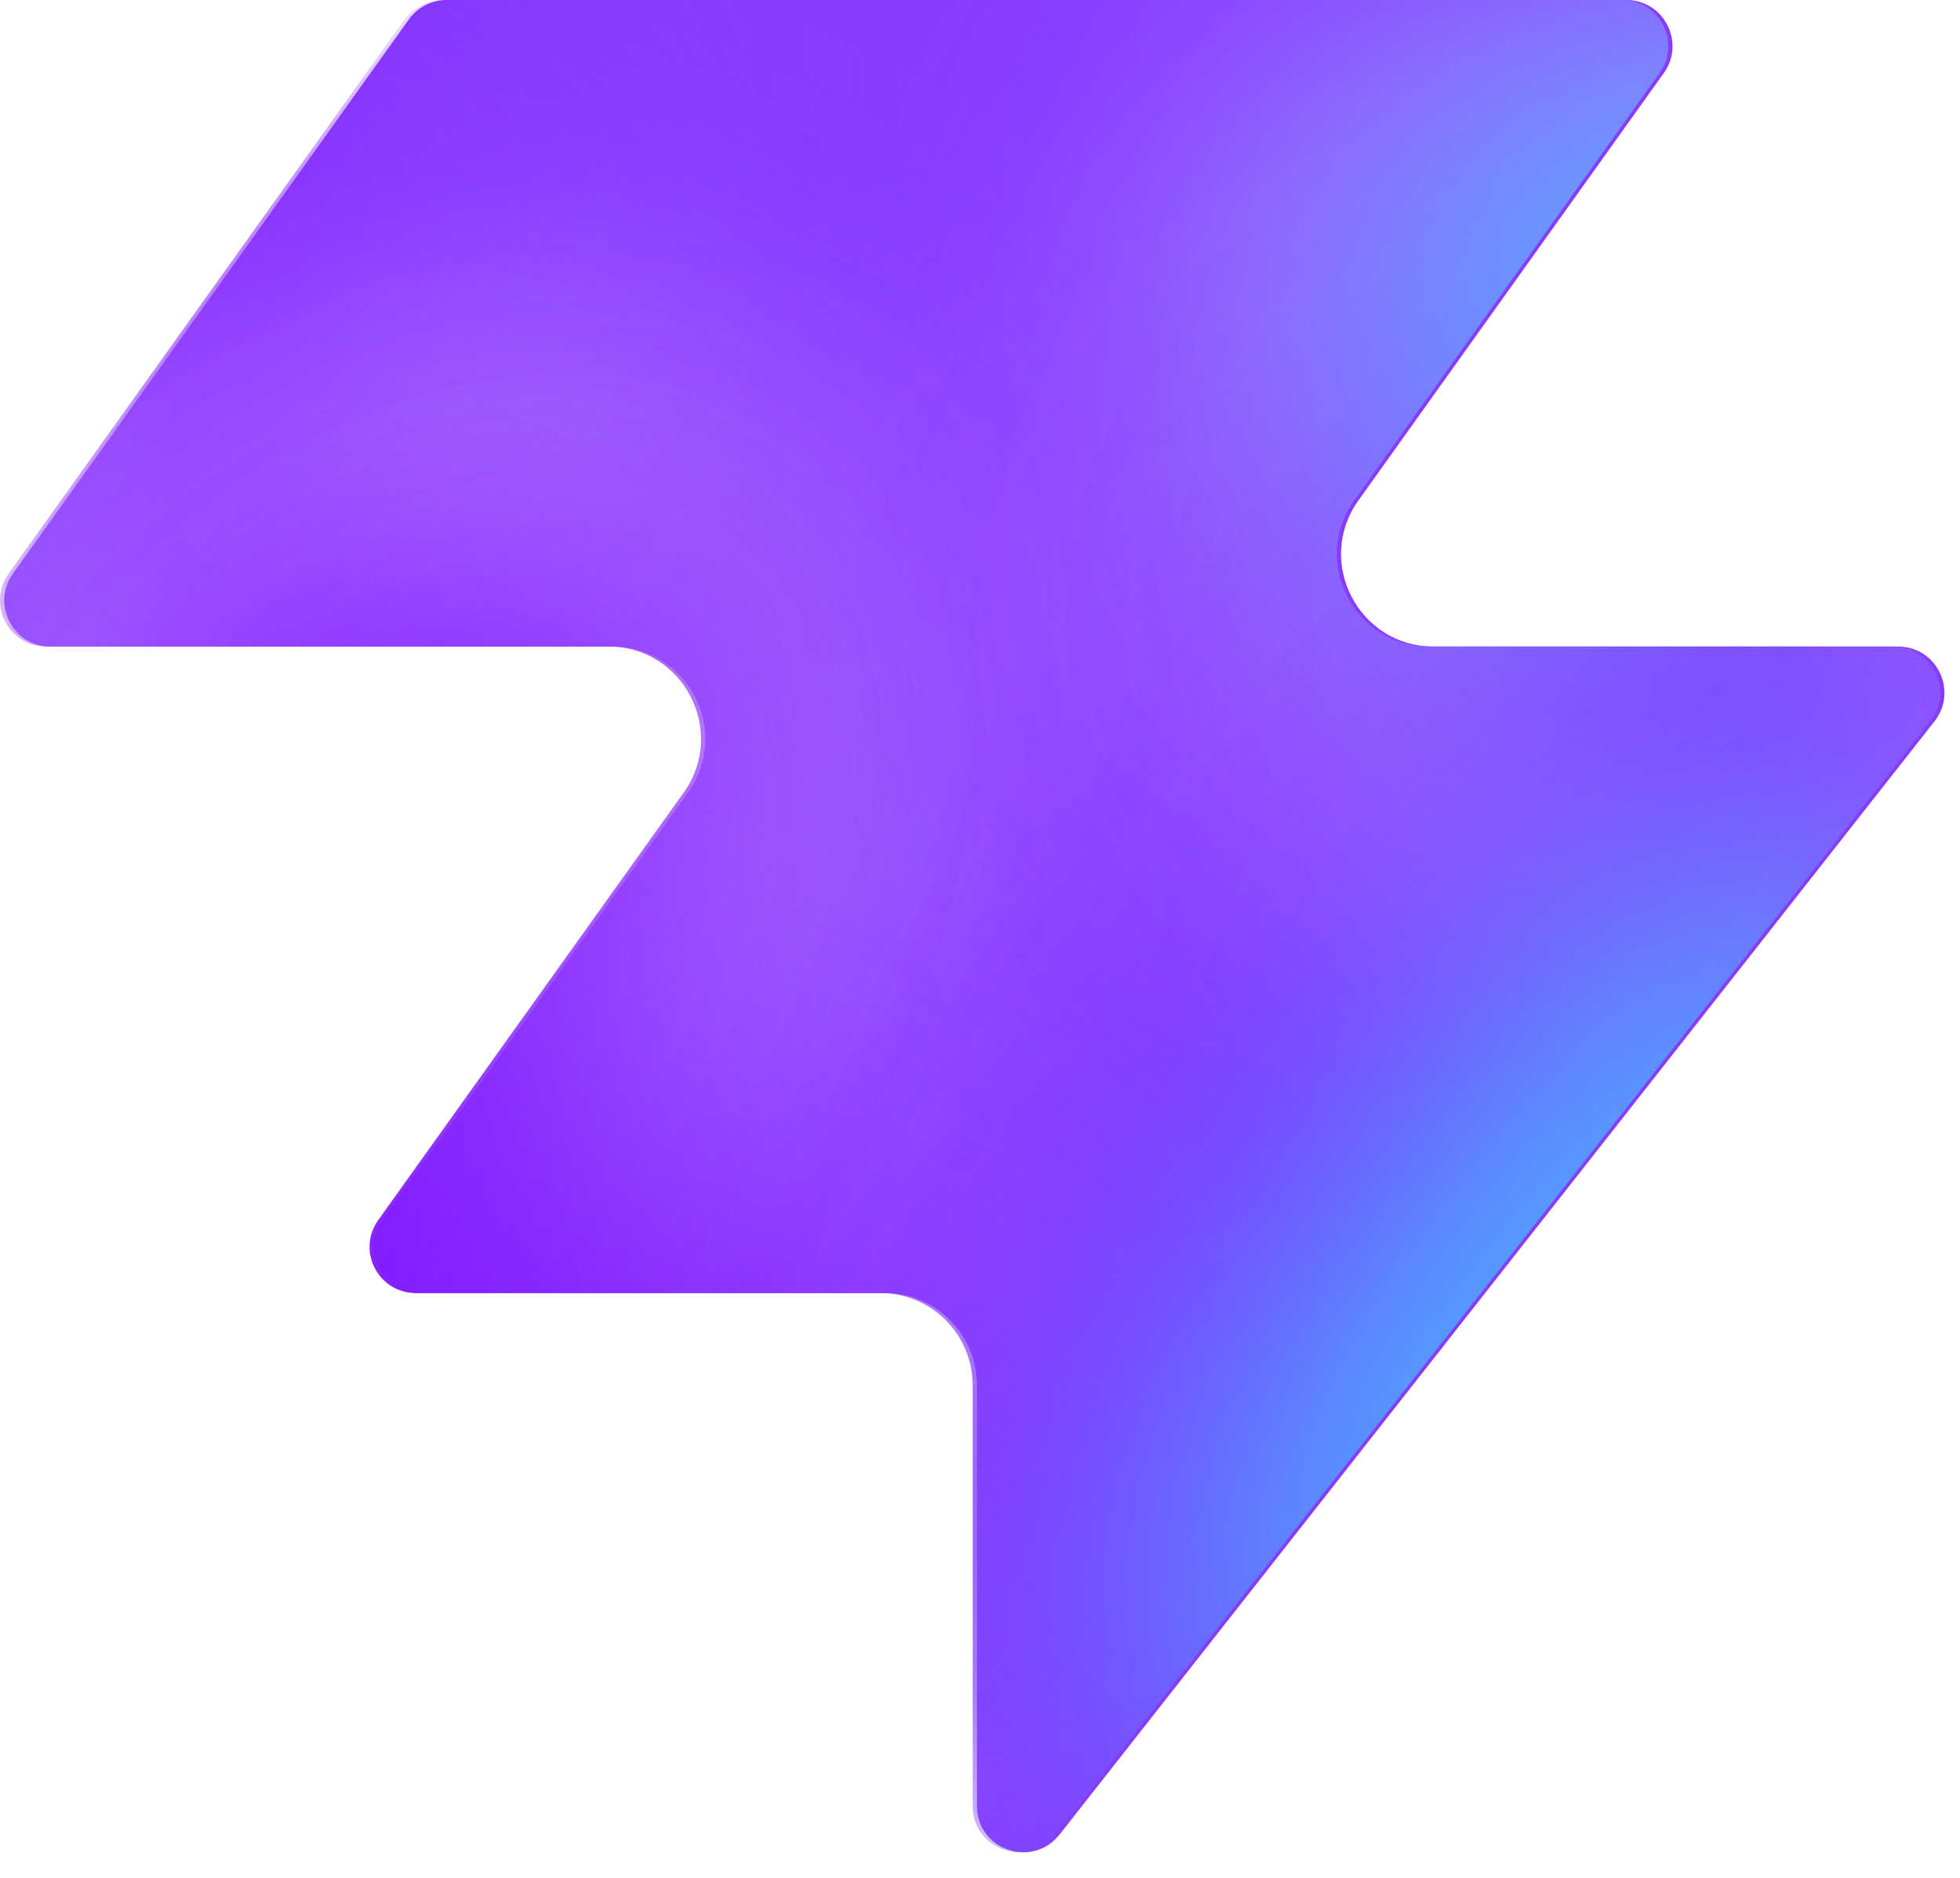
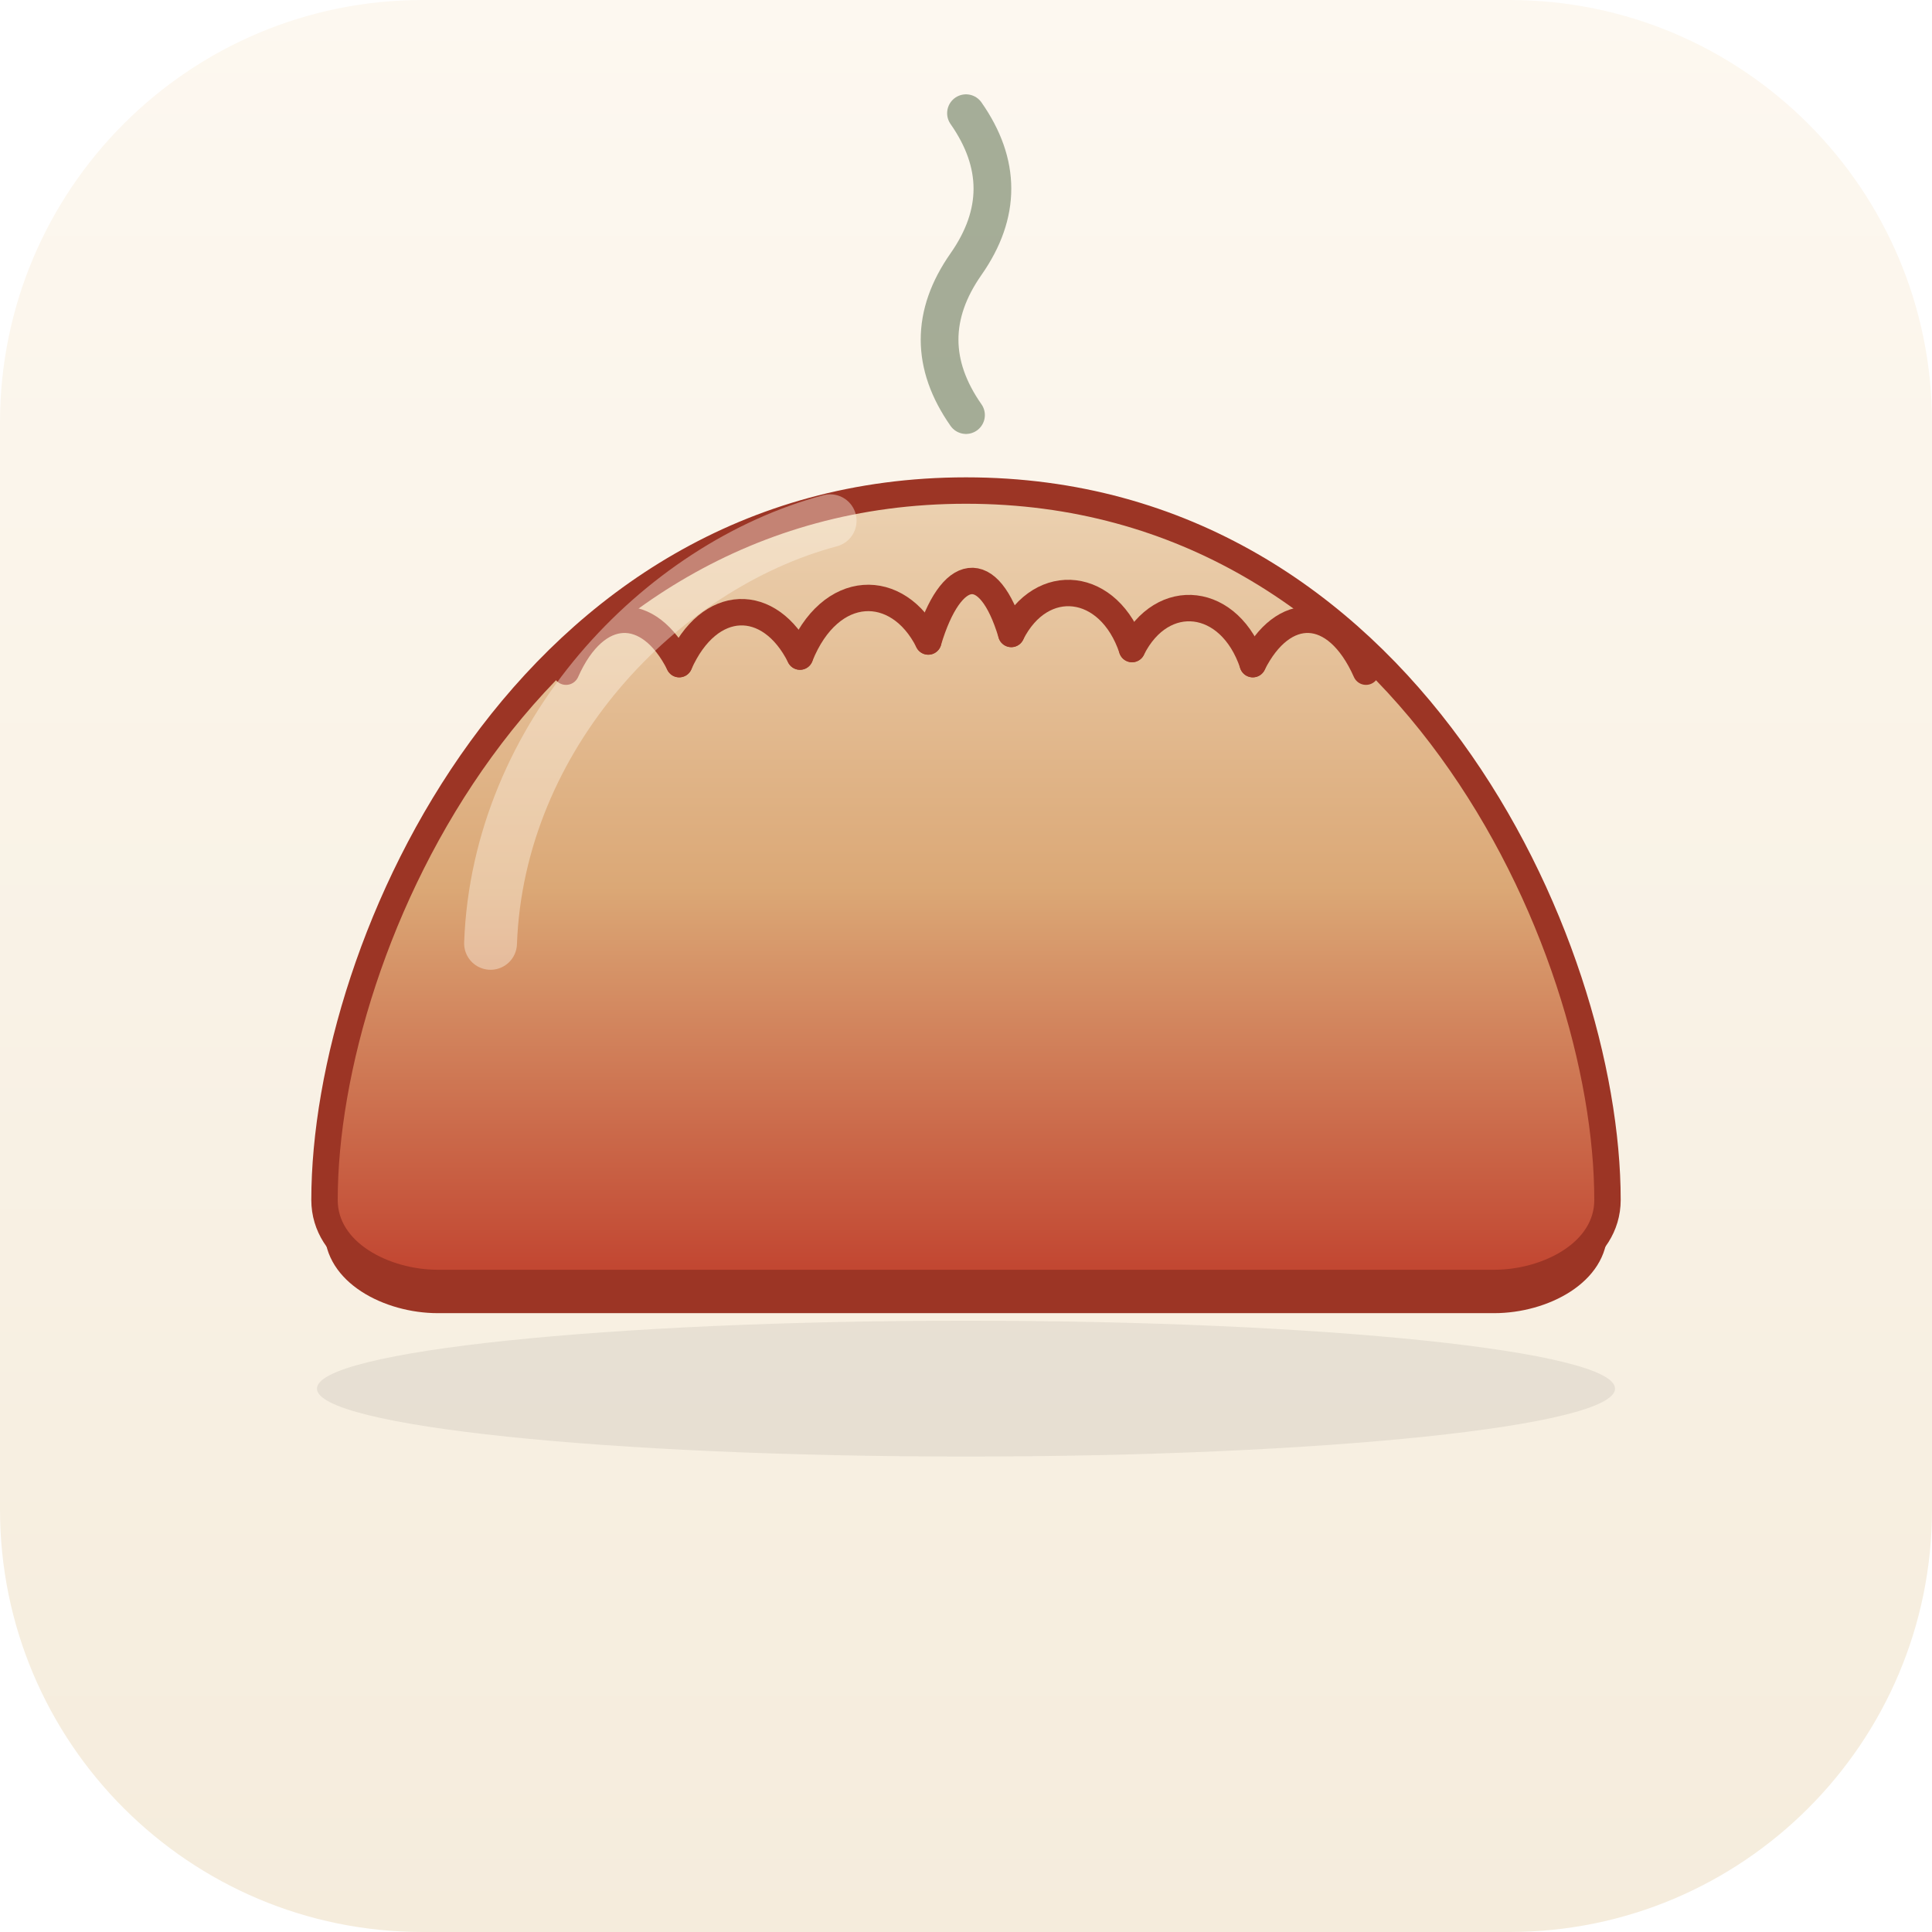
- <svg xmlns="http://www.w3.org/2000/svg" width="48" height="46" fill="none" viewBox="0 0 48 46">
-   <path fill="#863bff" d="M25.946 44.938c-.664.845-2.021.375-2.021-.698V33.937a2.26 2.26 0 0 0-2.262-2.262H10.287c-.92 0-1.456-1.04-.92-1.788l7.48-10.471c1.07-1.497 0-3.578-1.842-3.578H1.237c-.92 0-1.456-1.04-.92-1.788L10.013.474c.214-.297.556-.474.92-.474h28.894c.92 0 1.456 1.04.92 1.788l-7.48 10.471c-1.07 1.498 0 3.579 1.842 3.579h11.377c.943 0 1.473 1.088.89 1.83L25.947 44.94z" style="fill:#863bff;fill:color(display-p3 .525 .23 1);fill-opacity:1" />
-   <mask id="a" width="48" height="46" x="0" y="0" maskUnits="userSpaceOnUse" style="mask-type:alpha">
-     <path fill="#000" d="M25.842 44.938c-.664.844-2.021.375-2.021-.698V33.937a2.26 2.26 0 0 0-2.262-2.262H10.183c-.92 0-1.456-1.04-.92-1.788l7.48-10.471c1.07-1.498 0-3.579-1.842-3.579H1.133c-.92 0-1.456-1.04-.92-1.787L9.91.473c.214-.297.556-.474.92-.474h28.894c.92 0 1.456 1.04.92 1.788l-7.48 10.471c-1.07 1.498 0 3.578 1.842 3.578h11.377c.943 0 1.473 1.088.89 1.832L25.843 44.94z" style="fill:#000;fill-opacity:1" />
-   </mask>
-   <g mask="url(#a)">
-     <g filter="url(#b)">
-       <ellipse cx="5.508" cy="14.704" fill="#ede6ff" rx="5.508" ry="14.704" style="fill:#ede6ff;fill:color(display-p3 .927 .903 1);fill-opacity:1" transform="matrix(.00324 1 1 -.00324 -4.47 31.516)" />
-     </g>
-     <g filter="url(#c)">
-       <ellipse cx="10.399" cy="29.851" fill="#ede6ff" rx="10.399" ry="29.851" style="fill:#ede6ff;fill:color(display-p3 .927 .903 1);fill-opacity:1" transform="matrix(.00324 1 1 -.00324 -39.328 7.883)" />
-     </g>
-     <g filter="url(#d)">
-       <ellipse cx="5.508" cy="30.487" fill="#7e14ff" rx="5.508" ry="30.487" style="fill:#7e14ff;fill:color(display-p3 .492 .077 1);fill-opacity:1" transform="rotate(89.814 -25.913 -14.639)scale(1 -1)" />
-     </g>
-     <g filter="url(#e)">
-       <ellipse cx="5.508" cy="30.599" fill="#7e14ff" rx="5.508" ry="30.599" style="fill:#7e14ff;fill:color(display-p3 .492 .077 1);fill-opacity:1" transform="rotate(89.814 -32.644 -3.334)scale(1 -1)" />
-     </g>
-     <g filter="url(#f)">
-       <ellipse cx="5.508" cy="30.599" fill="#7e14ff" rx="5.508" ry="30.599" style="fill:#7e14ff;fill:color(display-p3 .492 .077 1);fill-opacity:1" transform="matrix(.00324 1 1 -.00324 -34.34 30.47)" />
-     </g>
-     <g filter="url(#g)">
-       <ellipse cx="14.072" cy="22.078" fill="#ede6ff" rx="14.072" ry="22.078" style="fill:#ede6ff;fill:color(display-p3 .927 .903 1);fill-opacity:1" transform="rotate(93.35 24.506 48.493)scale(-1 1)" />
-     </g>
-     <g filter="url(#h)">
-       <ellipse cx="3.47" cy="21.501" fill="#7e14ff" rx="3.47" ry="21.501" style="fill:#7e14ff;fill:color(display-p3 .492 .077 1);fill-opacity:1" transform="rotate(89.009 28.708 47.59)scale(-1 1)" />
-     </g>
-     <g filter="url(#i)">
-       <ellipse cx="3.47" cy="21.501" fill="#7e14ff" rx="3.47" ry="21.501" style="fill:#7e14ff;fill:color(display-p3 .492 .077 1);fill-opacity:1" transform="rotate(89.009 28.708 47.59)scale(-1 1)" />
-     </g>
-     <g filter="url(#j)">
-       <ellipse cx=".387" cy="8.972" fill="#7e14ff" rx="4.407" ry="29.108" style="fill:#7e14ff;fill:color(display-p3 .492 .077 1);fill-opacity:1" transform="rotate(39.51 .387 8.972)" />
-     </g>
-     <g filter="url(#k)">
-       <ellipse cx="47.523" cy="-6.092" fill="#7e14ff" rx="4.407" ry="29.108" style="fill:#7e14ff;fill:color(display-p3 .492 .077 1);fill-opacity:1" transform="rotate(37.892 47.523 -6.092)" />
-     </g>
-     <g filter="url(#l)">
-       <ellipse cx="41.412" cy="6.333" fill="#47bfff" rx="5.971" ry="9.665" style="fill:#47bfff;fill:color(display-p3 .28 .748 1);fill-opacity:1" transform="rotate(37.892 41.412 6.333)" />
-     </g>
-     <g filter="url(#m)">
-       <ellipse cx="-1.879" cy="38.332" fill="#7e14ff" rx="4.407" ry="29.108" style="fill:#7e14ff;fill:color(display-p3 .492 .077 1);fill-opacity:1" transform="rotate(37.892 -1.88 38.332)" />
-     </g>
-     <g filter="url(#n)">
-       <ellipse cx="-1.879" cy="38.332" fill="#7e14ff" rx="4.407" ry="29.108" style="fill:#7e14ff;fill:color(display-p3 .492 .077 1);fill-opacity:1" transform="rotate(37.892 -1.88 38.332)" />
-     </g>
-     <g filter="url(#o)">
-       <ellipse cx="35.651" cy="29.907" fill="#7e14ff" rx="4.407" ry="29.108" style="fill:#7e14ff;fill:color(display-p3 .492 .077 1);fill-opacity:1" transform="rotate(37.892 35.651 29.907)" />
-     </g>
-     <g filter="url(#p)">
-       <ellipse cx="38.418" cy="32.4" fill="#47bfff" rx="5.971" ry="15.297" style="fill:#47bfff;fill:color(display-p3 .28 .748 1);fill-opacity:1" transform="rotate(37.892 38.418 32.4)" />
-     </g>
+ <svg xmlns="http://www.w3.org/2000/svg" width="512" height="512" viewBox="0 0 512 512">
+   <defs>
+     <linearGradient id="bg" x1="0" y1="0" x2="0" y2="1">
+       <stop offset="0" stop-color="#fdf8f0" />
+       <stop offset="1" stop-color="#f5ecdc" />
+     </linearGradient>
+     <linearGradient id="dumpling" x1="0" y1="0" x2="0" y2="1">
+       <stop offset="0" stop-color="#ecd2b2" />
+       <stop offset="0.5" stop-color="#dba876" />
+       <stop offset="1" stop-color="#c1432f" />
+     </linearGradient>
+   </defs>
+   <rect width="512" height="512" rx="112" fill="url(#bg)" />
+   <ellipse cx="256" cy="368" rx="172" ry="18" fill="#2a2420" opacity="0.08" />
+   <path d="     M 86 318     C 86 250 140 130 256 130     C 372 130 426 250 426 318     C 426 332 410 340 396 340     L 116 340     C 102 340 86 332 86 318     Z" fill="url(#dumpling)" stroke="#9c3525" stroke-width="7" stroke-linejoin="round" />
+   <path d="M 86 318 C 86 332 102 340 116 340 L 396 340 C 410 340 426 332 426 318 L 426 326 C 426 340 410 348 396 348 L 116 348 C 102 348 86 340 86 326 Z" fill="#9c3525" />
+   <g fill="none" stroke="#9c3525" stroke-width="7" stroke-linecap="round" stroke-linejoin="round">
+     <path d="M 150 178 C 158 160 172 160 180 176" />
+     <path d="M 180 176 C 188 158 204 158 212 174" />
+     <path d="M 212 174 C 220 154 238 154 246 170" />
+     <path d="M 246 170 C 252 150 262 148 268 168" />
+     <path d="M 268 168 C 276 152 294 154 300 172" />
+     <path d="M 300 172 C 308 156 326 158 332 176" />
+     <path d="M 332 176 C 340 160 354 160 362 178" />
  </g>
-   <defs>
-     <filter id="b" width="60.045" height="41.654" x="-19.77" y="16.149" color-interpolation-filters="sRGB" filterUnits="userSpaceOnUse">
-       <feFlood flood-opacity="0" result="BackgroundImageFix" />
-       <feBlend in="SourceGraphic" in2="BackgroundImageFix" result="shape" />
-       <feGaussianBlur result="effect1_foregroundBlur_2002_17158" stdDeviation="7.659" />
-     </filter>
-     <filter id="c" width="90.34" height="51.437" x="-54.613" y="-7.533" color-interpolation-filters="sRGB" filterUnits="userSpaceOnUse">
-       <feFlood flood-opacity="0" result="BackgroundImageFix" />
-       <feBlend in="SourceGraphic" in2="BackgroundImageFix" result="shape" />
-       <feGaussianBlur result="effect1_foregroundBlur_2002_17158" stdDeviation="7.659" />
-     </filter>
-     <filter id="d" width="79.355" height="29.4" x="-49.64" y="2.03" color-interpolation-filters="sRGB" filterUnits="userSpaceOnUse">
-       <feFlood flood-opacity="0" result="BackgroundImageFix" />
-       <feBlend in="SourceGraphic" in2="BackgroundImageFix" result="shape" />
-       <feGaussianBlur result="effect1_foregroundBlur_2002_17158" stdDeviation="4.596" />
-     </filter>
-     <filter id="e" width="79.579" height="29.4" x="-45.045" y="20.029" color-interpolation-filters="sRGB" filterUnits="userSpaceOnUse">
-       <feFlood flood-opacity="0" result="BackgroundImageFix" />
-       <feBlend in="SourceGraphic" in2="BackgroundImageFix" result="shape" />
-       <feGaussianBlur result="effect1_foregroundBlur_2002_17158" stdDeviation="4.596" />
-     </filter>
-     <filter id="f" width="79.579" height="29.4" x="-43.513" y="21.178" color-interpolation-filters="sRGB" filterUnits="userSpaceOnUse">
-       <feFlood flood-opacity="0" result="BackgroundImageFix" />
-       <feBlend in="SourceGraphic" in2="BackgroundImageFix" result="shape" />
-       <feGaussianBlur result="effect1_foregroundBlur_2002_17158" stdDeviation="4.596" />
-     </filter>
-     <filter id="g" width="74.749" height="58.852" x="15.756" y="-17.901" color-interpolation-filters="sRGB" filterUnits="userSpaceOnUse">
-       <feFlood flood-opacity="0" result="BackgroundImageFix" />
-       <feBlend in="SourceGraphic" in2="BackgroundImageFix" result="shape" />
-       <feGaussianBlur result="effect1_foregroundBlur_2002_17158" stdDeviation="7.659" />
-     </filter>
-     <filter id="h" width="61.377" height="25.362" x="23.548" y="2.284" color-interpolation-filters="sRGB" filterUnits="userSpaceOnUse">
-       <feFlood flood-opacity="0" result="BackgroundImageFix" />
-       <feBlend in="SourceGraphic" in2="BackgroundImageFix" result="shape" />
-       <feGaussianBlur result="effect1_foregroundBlur_2002_17158" stdDeviation="4.596" />
-     </filter>
-     <filter id="i" width="61.377" height="25.362" x="23.548" y="2.284" color-interpolation-filters="sRGB" filterUnits="userSpaceOnUse">
-       <feFlood flood-opacity="0" result="BackgroundImageFix" />
-       <feBlend in="SourceGraphic" in2="BackgroundImageFix" result="shape" />
-       <feGaussianBlur result="effect1_foregroundBlur_2002_17158" stdDeviation="4.596" />
-     </filter>
-     <filter id="j" width="56.045" height="63.649" x="-27.636" y="-22.853" color-interpolation-filters="sRGB" filterUnits="userSpaceOnUse">
-       <feFlood flood-opacity="0" result="BackgroundImageFix" />
-       <feBlend in="SourceGraphic" in2="BackgroundImageFix" result="shape" />
-       <feGaussianBlur result="effect1_foregroundBlur_2002_17158" stdDeviation="4.596" />
-     </filter>
-     <filter id="k" width="54.814" height="64.646" x="20.116" y="-38.415" color-interpolation-filters="sRGB" filterUnits="userSpaceOnUse">
-       <feFlood flood-opacity="0" result="BackgroundImageFix" />
-       <feBlend in="SourceGraphic" in2="BackgroundImageFix" result="shape" />
-       <feGaussianBlur result="effect1_foregroundBlur_2002_17158" stdDeviation="4.596" />
-     </filter>
-     <filter id="l" width="33.541" height="35.313" x="24.641" y="-11.323" color-interpolation-filters="sRGB" filterUnits="userSpaceOnUse">
-       <feFlood flood-opacity="0" result="BackgroundImageFix" />
-       <feBlend in="SourceGraphic" in2="BackgroundImageFix" result="shape" />
-       <feGaussianBlur result="effect1_foregroundBlur_2002_17158" stdDeviation="4.596" />
-     </filter>
-     <filter id="m" width="54.814" height="64.646" x="-29.286" y="6.009" color-interpolation-filters="sRGB" filterUnits="userSpaceOnUse">
-       <feFlood flood-opacity="0" result="BackgroundImageFix" />
-       <feBlend in="SourceGraphic" in2="BackgroundImageFix" result="shape" />
-       <feGaussianBlur result="effect1_foregroundBlur_2002_17158" stdDeviation="4.596" />
-     </filter>
-     <filter id="n" width="54.814" height="64.646" x="-29.286" y="6.009" color-interpolation-filters="sRGB" filterUnits="userSpaceOnUse">
-       <feFlood flood-opacity="0" result="BackgroundImageFix" />
-       <feBlend in="SourceGraphic" in2="BackgroundImageFix" result="shape" />
-       <feGaussianBlur result="effect1_foregroundBlur_2002_17158" stdDeviation="4.596" />
-     </filter>
-     <filter id="o" width="54.814" height="64.646" x="8.244" y="-2.416" color-interpolation-filters="sRGB" filterUnits="userSpaceOnUse">
-       <feFlood flood-opacity="0" result="BackgroundImageFix" />
-       <feBlend in="SourceGraphic" in2="BackgroundImageFix" result="shape" />
-       <feGaussianBlur result="effect1_foregroundBlur_2002_17158" stdDeviation="4.596" />
-     </filter>
-     <filter id="p" width="39.409" height="43.623" x="18.713" y="10.588" color-interpolation-filters="sRGB" filterUnits="userSpaceOnUse">
-       <feFlood flood-opacity="0" result="BackgroundImageFix" />
-       <feBlend in="SourceGraphic" in2="BackgroundImageFix" result="shape" />
-       <feGaussianBlur result="effect1_foregroundBlur_2002_17158" stdDeviation="4.596" />
-     </filter>
-   </defs>
+   <path d="M 130 250 C 132 195 175 150 220 138" fill="none" stroke="#fff8ec" stroke-width="14" stroke-linecap="round" opacity="0.4" />
+   <path d="M 256 110 Q 242 90 256 70 Q 270 50 256 30" fill="none" stroke="#6b7c5e" stroke-width="10" stroke-linecap="round" opacity="0.6" />
</svg>
